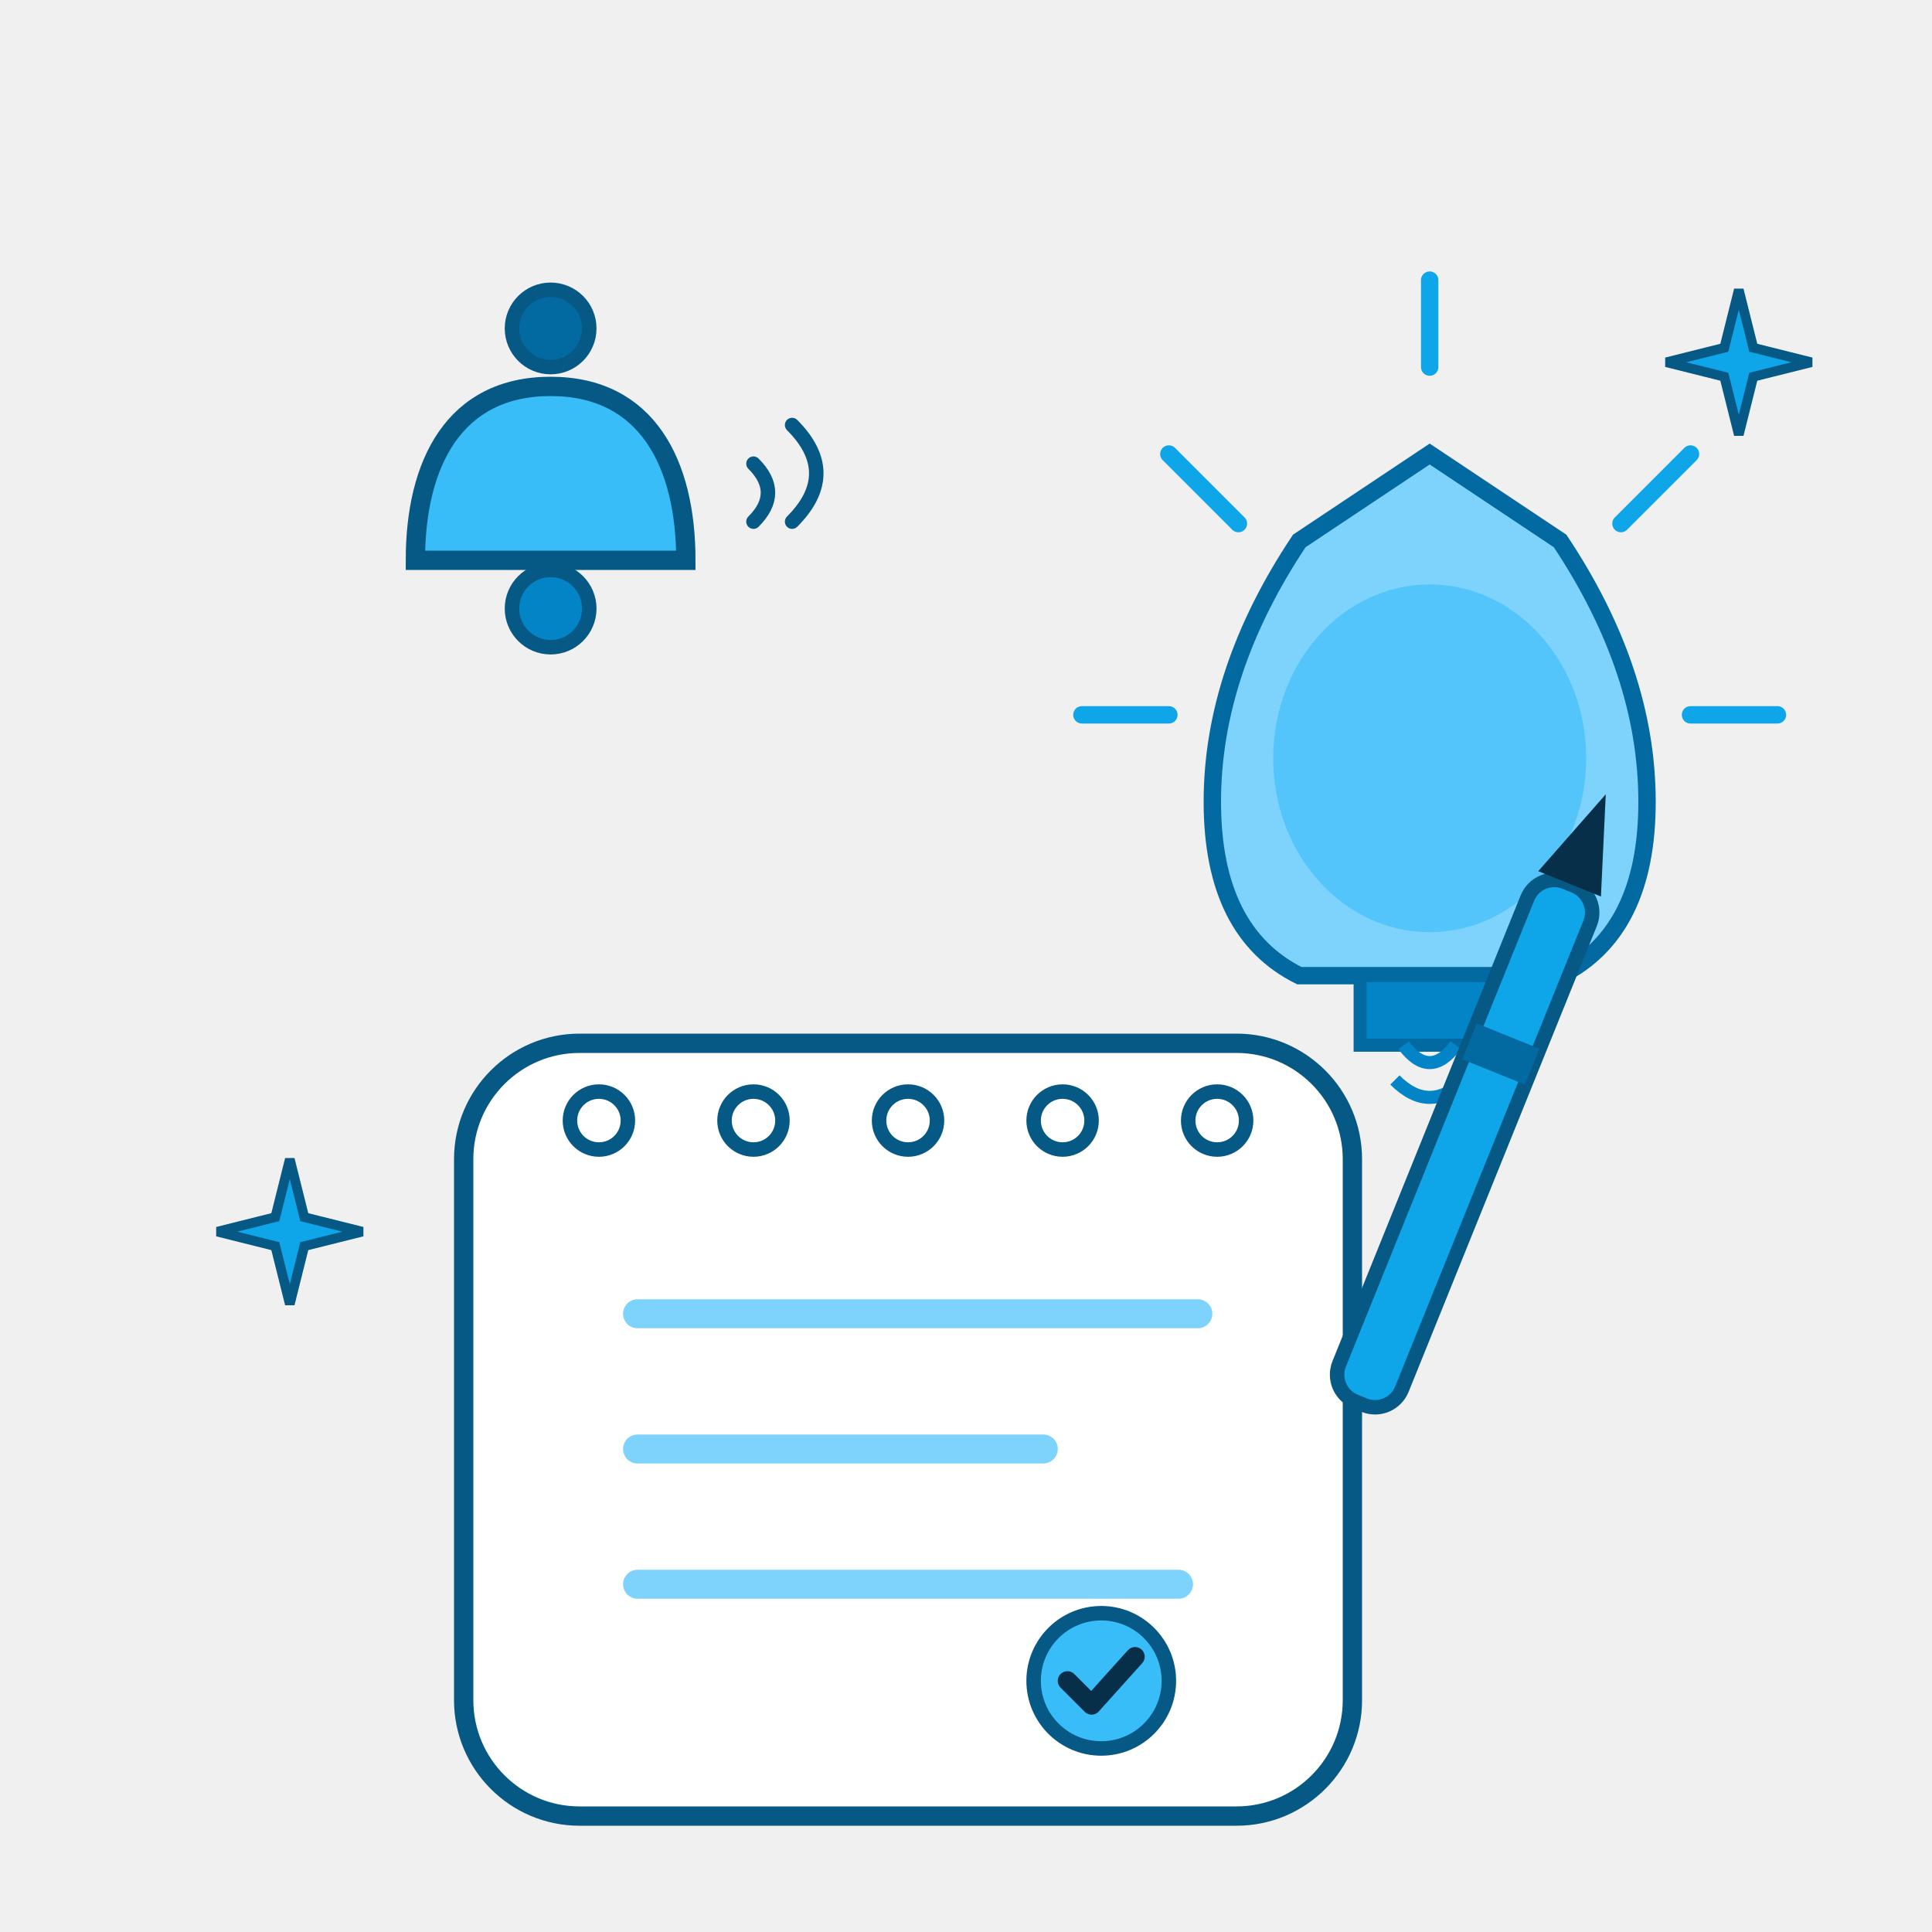
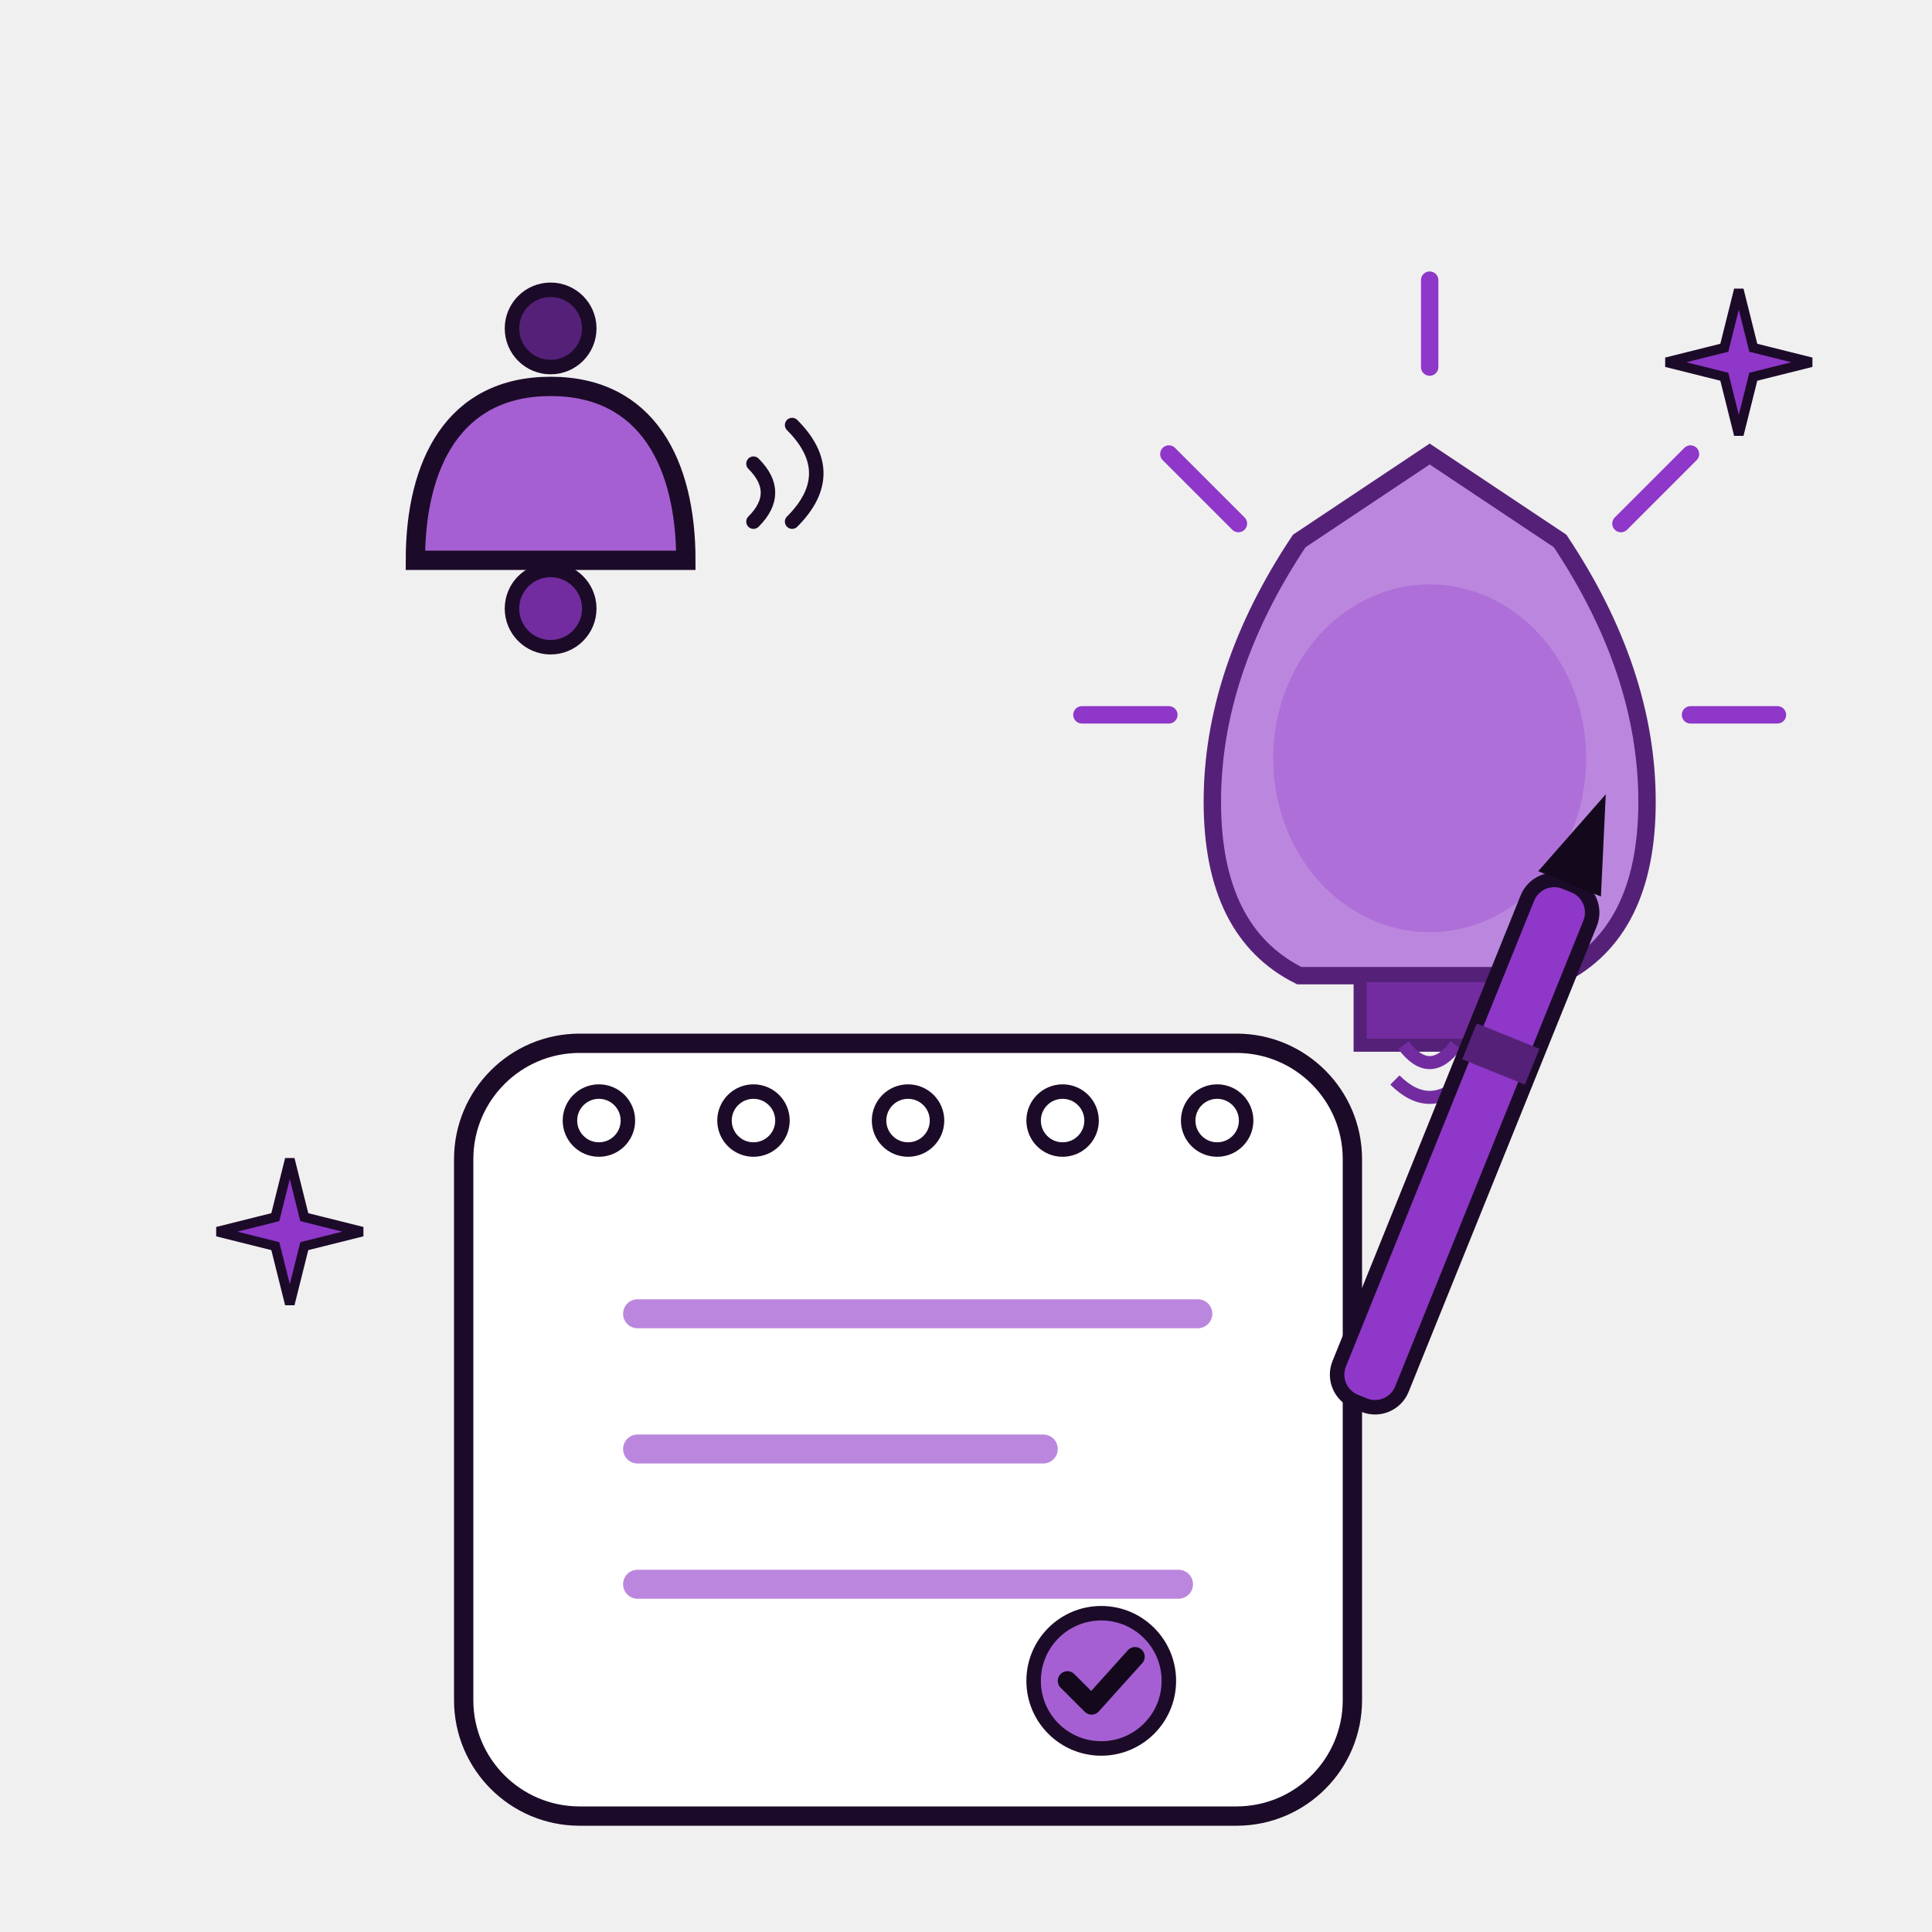
<svg xmlns="http://www.w3.org/2000/svg" viewBox="0 0 200 200">
-   <g fill="#0ea5e9" stroke="#075985" stroke-width="1">
+   <g fill="#8e37c8" stroke="#1c0b28" stroke-width="1">
    <path d="M 30 120 L 31.5 126 L 37.5 127.5 L 31.5 129 L 30 135 L 28.5 129 L 22.5 127.5 L 28.5 126 Z" />
    <path d="M 180 30 L 181.5 36 L 187.5 37.5 L 181.5 39 L 180 45 L 178.5 39 L 172.5 37.5 L 178.5 36 Z" />
  </g>
  <g transform="translate(40 36)">
-     <circle cx="17" cy="-2" r="4" fill="#0369a1" stroke="#075985" stroke-width="1.5" />
-     <path d="M 17 4 C 7 4 3 12 3 22 L 31 22 C 31 12 27 4 17 4 Z" fill="#38bdf8" stroke="#075985" stroke-width="2" />
-     <circle cx="17" cy="27" r="4" fill="#0284c7" stroke="#075985" stroke-width="1.5" />
-     <g stroke="#075985" stroke-width="1.5" fill="none" stroke-linecap="round">
+     <circle cx="17" cy="-2" r="4" fill="#552178" stroke="#1c0b28" stroke-width="1.5" />
+     <path d="M 17 4 C 7 4 3 12 3 22 L 31 22 C 31 12 27 4 17 4 Z" fill="#a55fd3" stroke="#1c0b28" stroke-width="2" />
+     <circle cx="17" cy="27" r="4" fill="#722ca0" stroke="#1c0b28" stroke-width="1.5" />
+     <g stroke="#1c0b28" stroke-width="1.5" fill="none" stroke-linecap="round">
      <path d="M 38 12 q 3 3 0 6" />
      <path d="M 42 8 q 5 5 0 10" />
    </g>
  </g>
  <g transform="translate(58 2) scale(0.9)">
-     <g stroke="#0ea5e9" stroke-width="2" fill="none" stroke-linecap="round">
+     <g stroke="#8e37c8" stroke-width="2" fill="none" stroke-linecap="round">
      <line x1="100" y1="30" x2="100" y2="40" />
      <line x1="130" y1="50" x2="122" y2="58" />
      <line x1="140" y1="80" x2="130" y2="80" />
      <line x1="70" y1="50" x2="78" y2="58" />
      <line x1="60" y1="80" x2="70" y2="80" />
    </g>
-     <path d="M 85 60 Q 75 75 75 90 Q 75 105 85 110 L 115 110 Q 125 105 125 90 Q 125 75 115 60 Q 100 50 100 50 Q 100 50 85 60 Z" fill="#7dd3fc" stroke="#0369a1" stroke-width="2" />
-     <ellipse cx="100" cy="85" rx="18" ry="20" fill="#38bdf8" opacity="0.6" />
-     <rect x="92" y="110" width="16" height="8" fill="#0284c7" stroke="#0369a1" stroke-width="1.5" />
-     <g stroke="#0284c7" stroke-width="1.5" fill="none">
+     <path d="M 85 60 Q 75 75 75 90 Q 75 105 85 110 L 115 110 Q 125 105 125 90 Q 125 75 115 60 Q 100 50 100 50 Q 100 50 85 60 Z" fill="#bb87de" stroke="#552178" stroke-width="2" />
+     <ellipse cx="100" cy="85" rx="18" ry="20" fill="#a55fd3" opacity="0.6" />
+     <rect x="92" y="110" width="16" height="8" fill="#722ca0" stroke="#552178" stroke-width="1.5" />
+     <g stroke="#722ca0" stroke-width="1.5" fill="none">
      <path d="M 97 118 Q 100 122 103 118" />
      <path d="M 96 122 Q 100 126 104 122" />
    </g>
  </g>
  <g transform="translate(48 108)">
-     <rect x="0" y="0" width="92" height="80" rx="12" fill="#ffffff" stroke="#075985" stroke-width="2" />
-     <g fill="none" stroke="#075985" stroke-width="1.5">
+     <rect x="0" y="0" width="92" height="80" rx="12" fill="#ffffff" stroke="#1c0b28" stroke-width="2" />
+     <g fill="none" stroke="#1c0b28" stroke-width="1.5">
      <circle cx="14" cy="8" r="3" />
      <circle cx="30" cy="8" r="3" />
      <circle cx="46" cy="8" r="3" />
      <circle cx="62" cy="8" r="3" />
      <circle cx="78" cy="8" r="3" />
    </g>
-     <g stroke="#7dd3fc" stroke-width="3" stroke-linecap="round">
+     <g stroke="#bb87de" stroke-width="3" stroke-linecap="round">
      <line x1="18" y1="28" x2="76" y2="28" />
      <line x1="18" y1="42" x2="60" y2="42" />
      <line x1="18" y1="56" x2="74" y2="56" />
    </g>
-     <circle cx="66" cy="66" r="7" fill="#38bdf8" stroke="#075985" stroke-width="1.5" />
-     <path d="M 62.5 66 L 65 68.5 L 69.5 63.5" fill="none" stroke="#082f49" stroke-width="2" stroke-linecap="round" stroke-linejoin="round" />
+     <circle cx="66" cy="66" r="7" fill="#a55fd3" stroke="#1c0b28" stroke-width="1.5" />
+     <path d="M 62.5 66 L 65 68.5 L 69.5 63.5" fill="none" stroke="#14081c" stroke-width="2" stroke-linecap="round" stroke-linejoin="round" />
  </g>
  <g transform="translate(148 118) rotate(22)">
-     <rect x="0" y="-30" width="7" height="58" rx="3" fill="#0ea5e9" stroke="#075985" stroke-width="1.5" />
-     <polygon points="3.5,-40 0,-30 7,-30" fill="#082f49" />
-     <path d="M 0 -9 L 7 -9 L 7 -13 L 0 -13 Z" fill="#0369a1" />
+     <rect x="0" y="-30" width="7" height="58" rx="3" fill="#8e37c8" stroke="#1c0b28" stroke-width="1.5" />
+     <polygon points="3.5,-40 0,-30 7,-30" fill="#14081c" />
+     <path d="M 0 -9 L 7 -9 L 7 -13 L 0 -13 Z" fill="#552178" />
  </g>
</svg>
